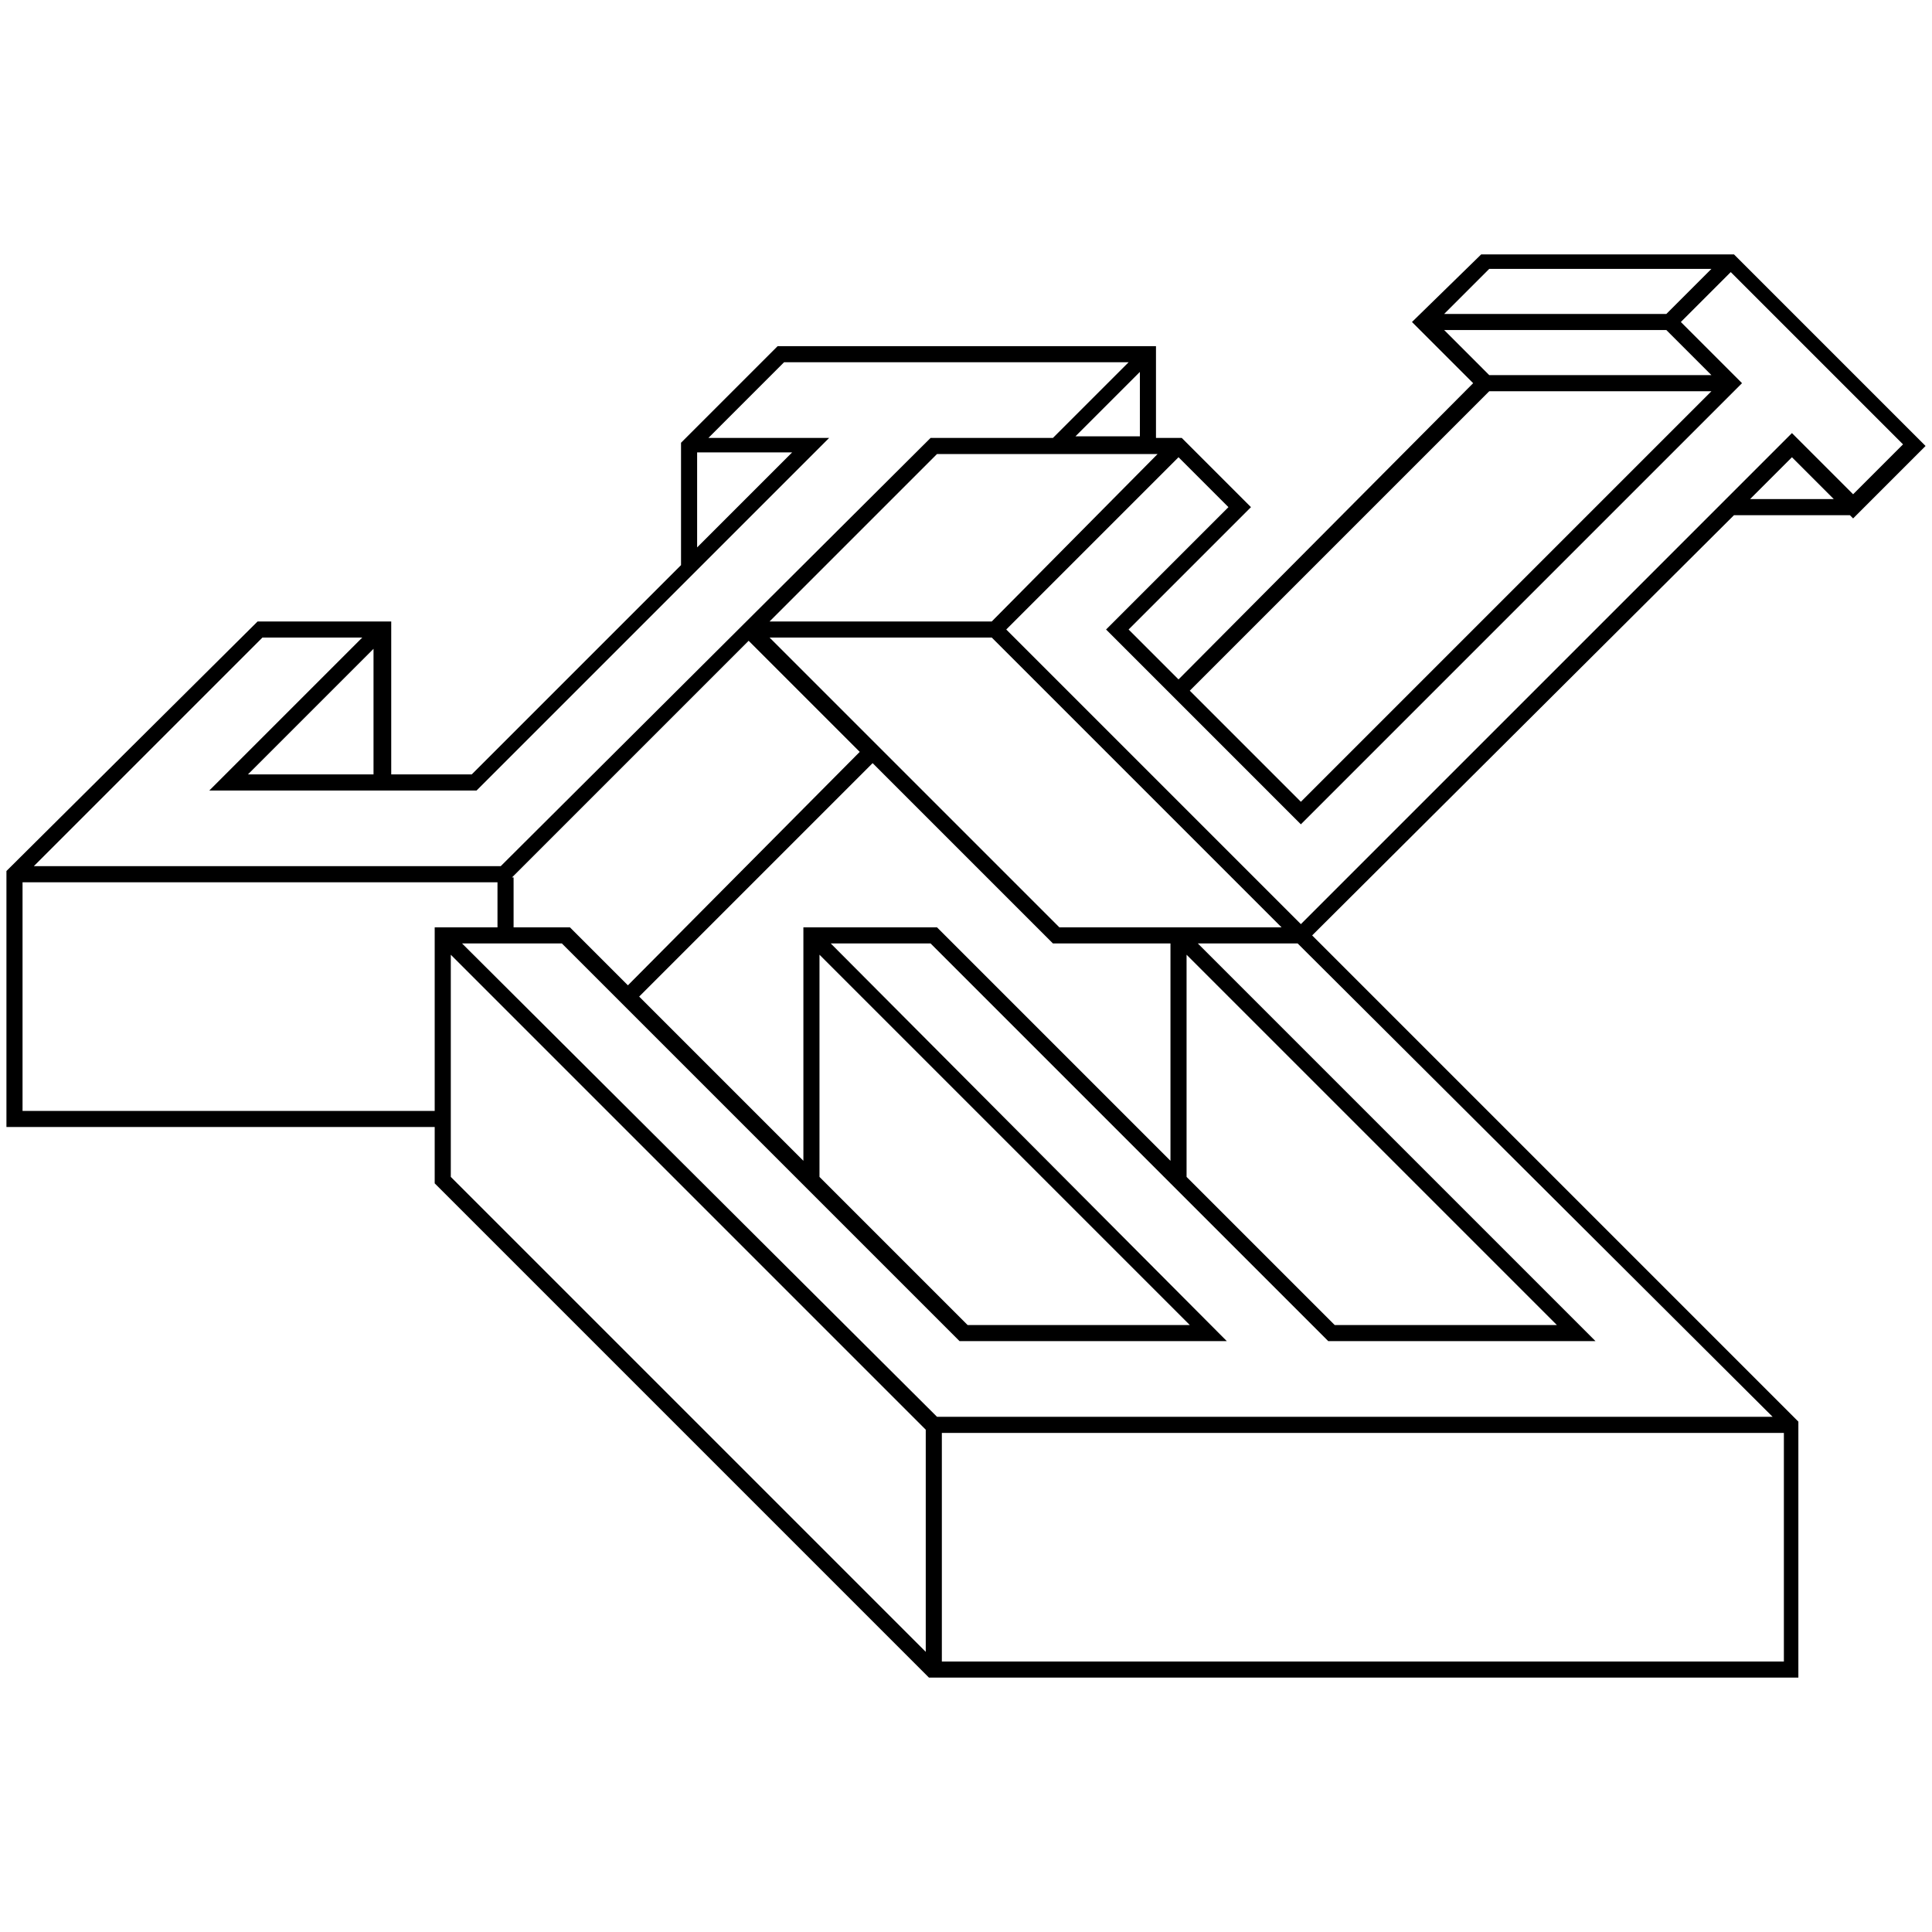
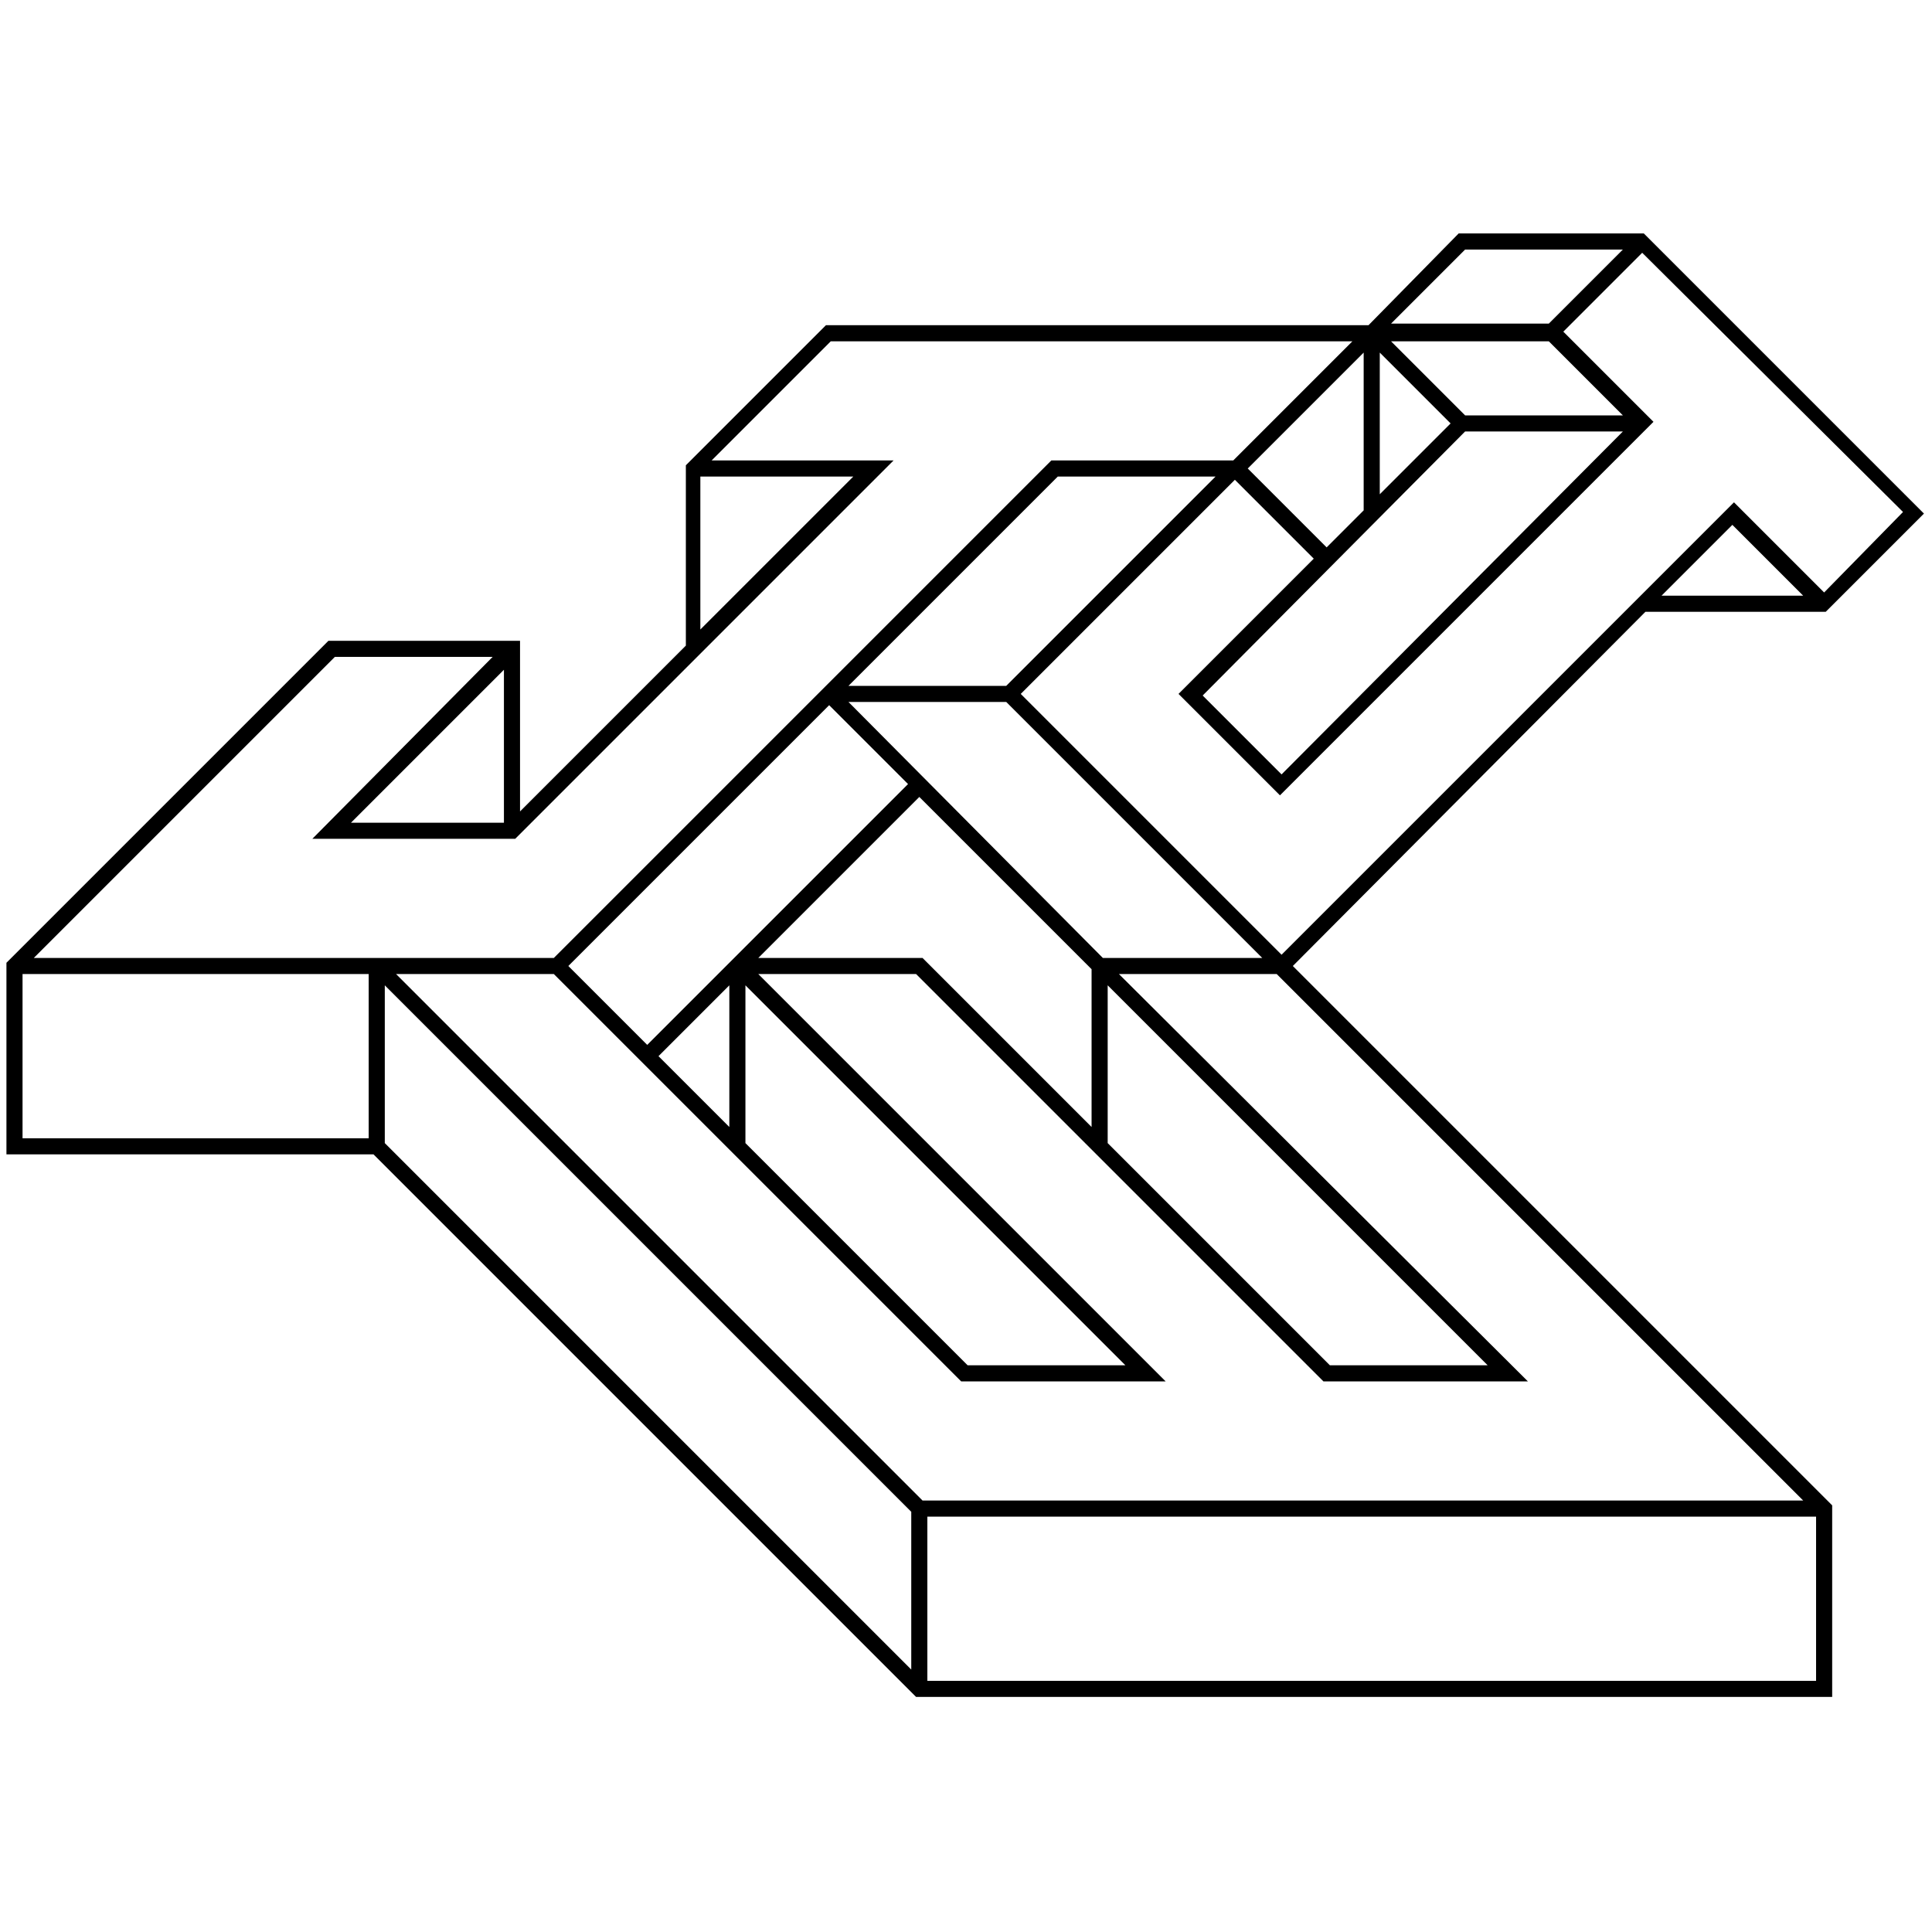
<svg xmlns="http://www.w3.org/2000/svg" version="1.1" id="Layer_1" x="0px" y="0px" viewBox="0 0 120 120" style="enable-background:new 0 0 120 120;" xml:space="preserve">
-   <path d="M114.9,32l0.2,0.2l4.5-4.5l-11.9-11.9H92L87.7,20l3.8,3.8L73.2,42.2l-3.1-3.1l7.6-7.6l-4.3-4.3h-1.6v-5.7H48.3l-6,6v7.6  l-13,13h-5v-9.5h-8.3L0.4,54.1V70H27v3.5l30.7,30.7h54V88.3L81.5,58.1L107.7,32H114.9z M108.7,31l2.6-2.6l2.6,2.6H108.7z M92.5,16.7  h13.8l-2.8,2.8H89.7L92.5,16.7z M92.5,23.3l-2.8-2.8h13.8l2.8,2.8H92.5z M92.5,24.3h13.8L80.8,49.8l-6.9-6.9L92.5,24.3z M68.7,39.1  l12.1,12.1l27.4-27.4l-3.8-3.8l3.1-3.1l10.7,10.7l-3.1,3.1l-3.8-3.8L80.8,57.4L62.5,39.1l10.7-10.7l3.1,3.1L68.7,39.1z M58.2,88  L28.7,58.6h6.2l24.7,24.7h16.6L51.6,58.6h6.2l24.7,24.7h16.6L74.4,58.6h6.2L110.1,88H58.2z M31.8,54.5l14.7-14.7l6.9,6.9L39,61.2  l-3.6-3.6h-3.5V54.5z M72,28.1L61.6,38.6H47.8l10.4-10.4H72z M50.9,59.3l23,23H60.1l-9.2-9.2V59.3z M49.9,57.6v14.5L39.7,61.9  l14.5-14.5l11.2,11.2h7.3v13.5L58.2,57.6H49.9z M73.7,59.3l23,23H82.9l-9.2-9.2V59.3z M65.8,57.6l-18-18h13.8l18,18H65.8z   M66.8,27.1l4-4v4H66.8z M43.3,28.1h5.9l-5.9,5.9V28.1z M15.4,48.1l7.8-7.8v7.8H15.4z M16.3,39.6h6.2L13,49.1h16.6l21.9-21.9H44  l4.7-4.7h21.4l-4.7,4.7h-7.6L31.1,53.8h-29L16.3,39.6z M1.4,69V54.8h29.5v2.8H27V69H1.4z M28,59.3l29.5,29.5v13.8L28,73.1V59.3z   M58.5,103.3V89h52.3v14.2H58.5z" />
+   <path d="M102.2,38h11.2l6.1-6.1l-17.4-17.4H90.6L85,20.2H51.3l-8.7,8.7v11.2L32.3,50.4V39.8H20.4l-20,20v11.9h22.8l33.7,33.7h56.9  V93.5L80.3,60L102.2,38z M23.9,61.2l32.7,32.7v9.8L23.9,71V61.2z M57.3,93.2L24.6,60.5h9.8l25.3,25.3h12.7L47.1,60.5h9.8l25.3,25.3  h12.7L69.5,60.5h9.8l32.7,32.7H57.3z M96.2,21.2l4.6,4.6H91l-4.6-4.6H96.2z M91,26.8h9.8L79.6,48.1l-4.9-4.9L91,26.8z M85.7,30.7  v-8.8l4.4,4.4L85.7,30.7z M84.7,31.7L82.4,34l-4.9-4.9l7.2-7.2V31.7z M40.9,65.6l4.4-4.4V70L40.9,65.6z M46.3,61.2l23.6,23.6h-9.8  L46.3,71V61.2z M67.8,60.2V70L57.3,59.5H47.1l10-10L67.8,60.2z M68.8,61.2l23.6,23.6h-9.8L68.8,71V61.2z M68.5,59.5L52.7,43.6h9.8  l15.9,15.9H68.5z M62.5,42.6h-9.8l13-13h9.8L62.5,42.6z M51.5,43.8l4.9,4.9L40.2,64.9L35.3,60L51.5,43.8z M103.2,37l4.4-4.4l4.4,4.4  H103.2z M113.3,36.8l-5.6-5.6L79.6,59.3L63.4,43.1l13.3-13.3l4.9,4.9l-8.4,8.4l6.3,6.3l23.2-23.2l-5.6-5.6l4.9-4.9l16.2,16.1  L113.3,36.8z M91,15.5h9.8l-4.6,4.6h-9.8L91,15.5z M43.5,29.6h9.5l-9.5,9.5V29.6z M21.8,51.1l9.5-9.5v9.5H21.8z M20.8,40.8h9.8  L19.4,52.1H32l23.5-23.5H44.2l7.4-7.4H84l-7.4,7.4H65.3L34.4,59.5H2.1L20.8,40.8z M1.4,60.5h21.5v10.2H1.4V60.5z M57.6,104.5V94.2  h55.2v10.2H57.6z" />
</svg>
